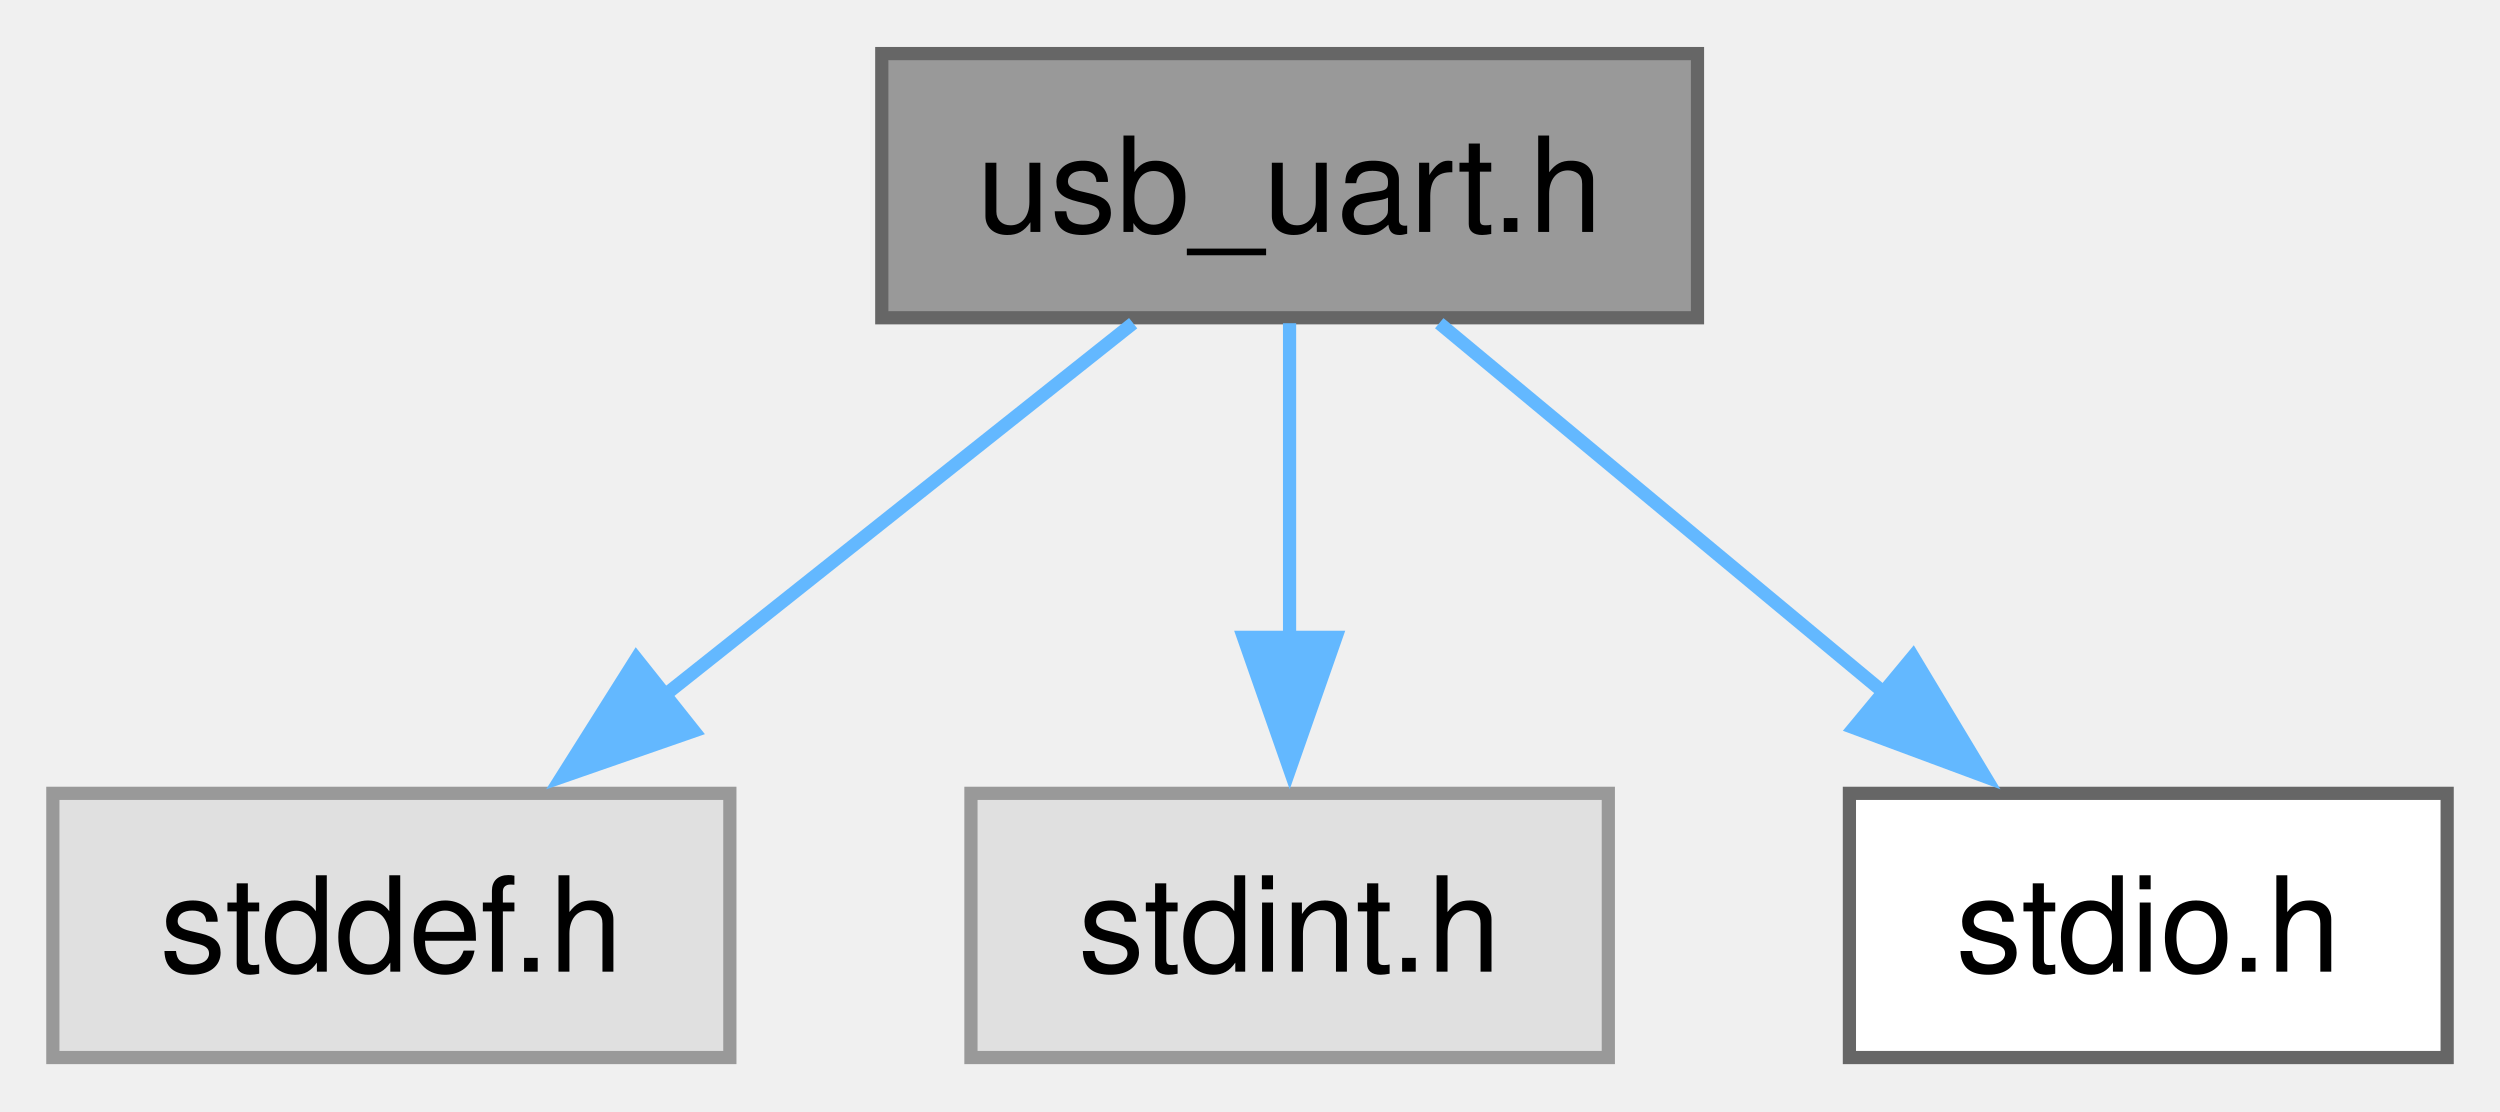
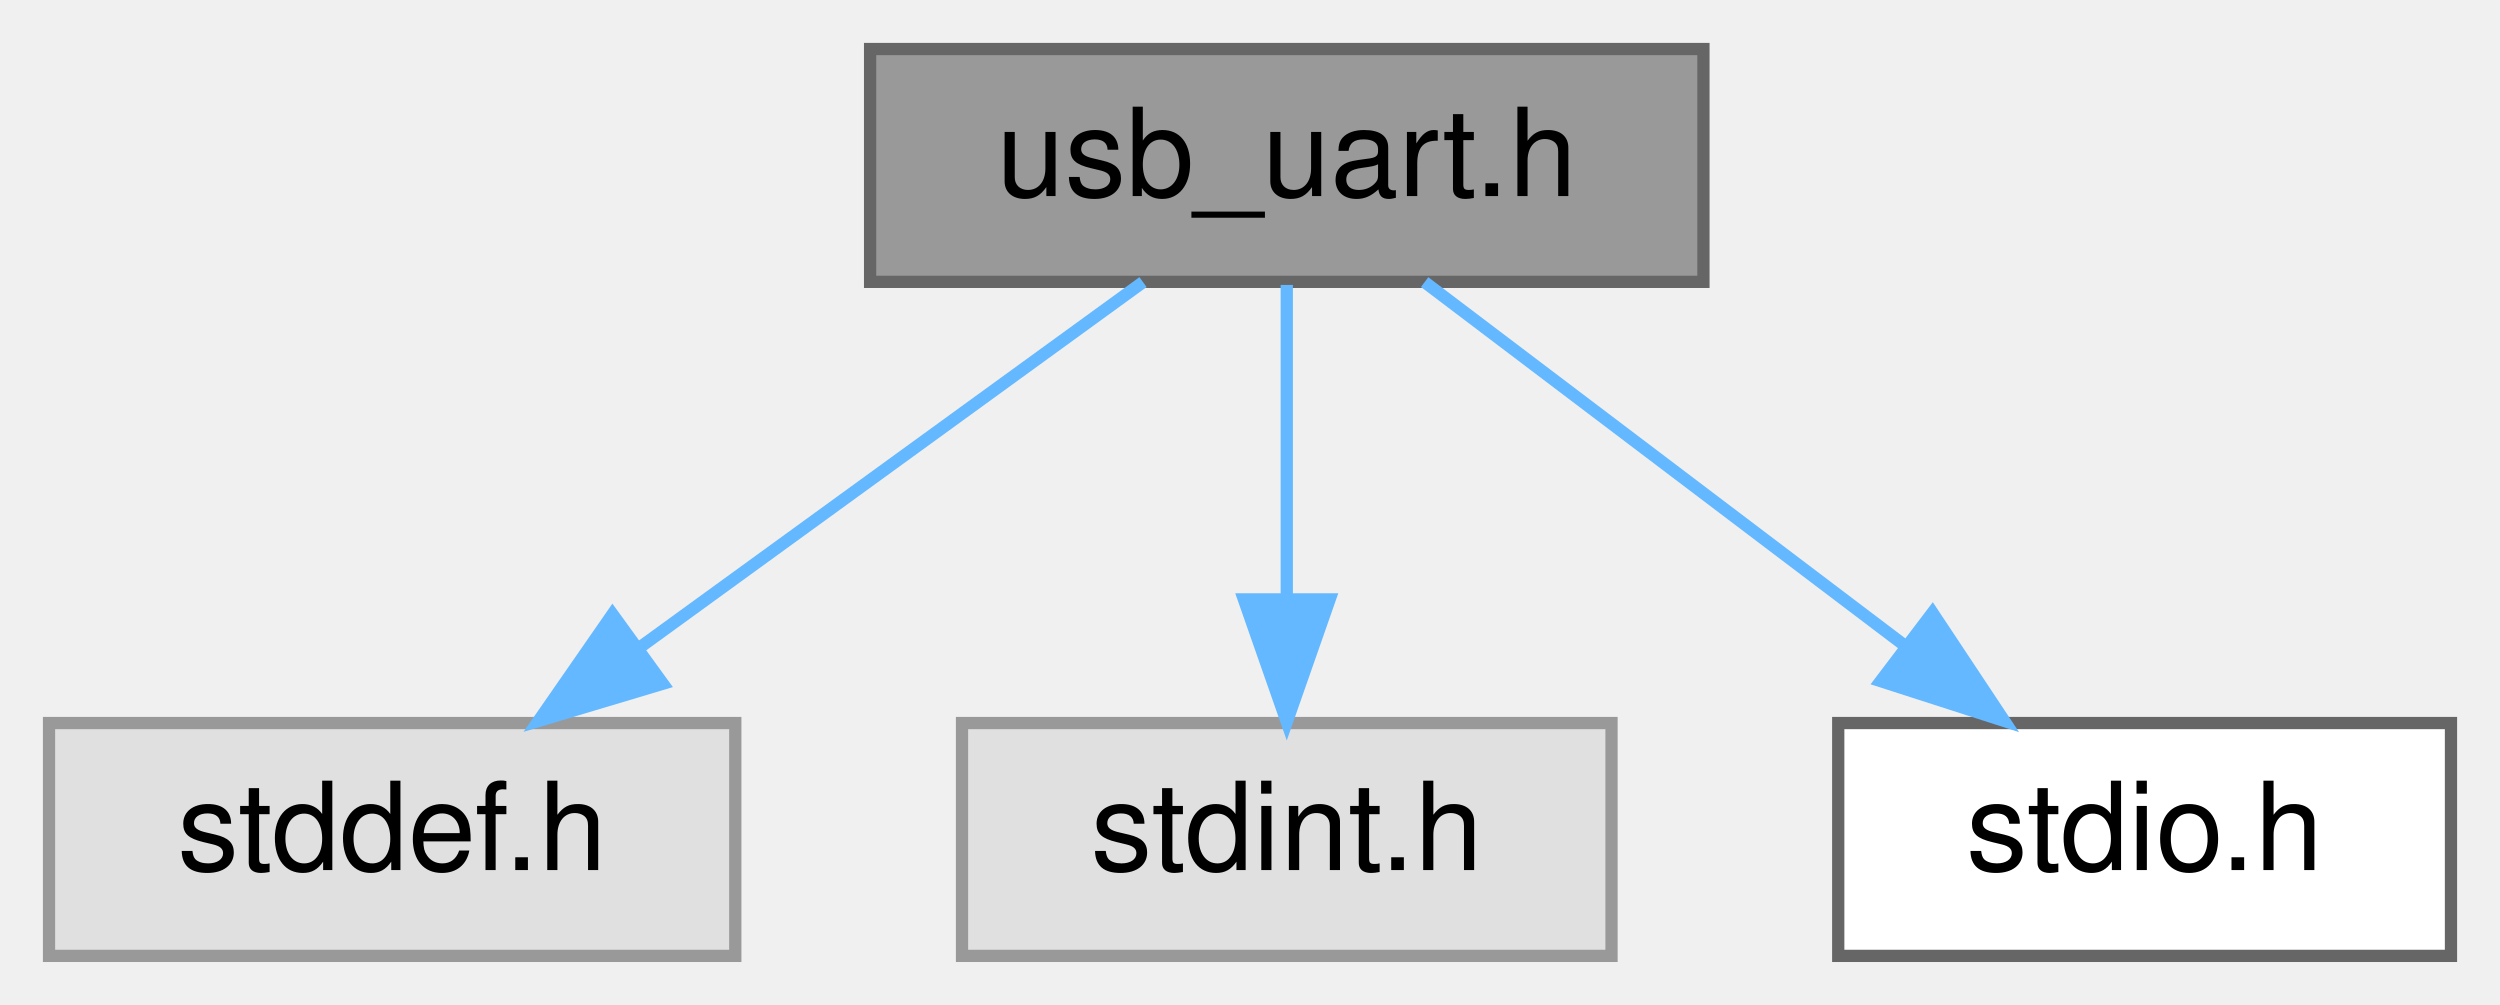
- <svg xmlns="http://www.w3.org/2000/svg" xmlns:xlink="http://www.w3.org/1999/xlink" width="189pt" height="84pt" viewBox="0.00 0.00 189.25 84.00">
-   <g id="graph0" class="graph" transform="scale(1 1) rotate(0) translate(4 80)">
+ <svg xmlns="http://www.w3.org/2000/svg" xmlns:xlink="http://www.w3.org/1999/xlink" width="204pt" height="82pt" viewBox="0.00 0.00 204.00 82.00">
+   <g id="graph0" class="graph" transform="scale(1 1) rotate(0) translate(4 78)">
    <g id="Node000001" class="node">
      <g id="a_Node000001">
-         <a xlink:title=" ">
-           <polygon fill="#999999" stroke="#666666" points="124.5,-76 62.75,-76 62.75,-56 124.5,-56 124.5,-76" />
-           <text text-anchor="middle" x="93.62" y="-62.5" font-family="Helvetica,sans-Serif" font-size="10.00">usb_uart.h</text>
+         <a xlink:title="Serial Communication Driver (USB/UART)">
+           <polygon fill="#999999" stroke="#666666" points="135,-74 67,-74 67,-55 135,-55 135,-74" />
+           <text text-anchor="middle" x="101" y="-62" font-family="Helvetica,sans-Serif" font-size="10.00">usb_uart.h</text>
        </a>
      </g>
    </g>
    <g id="Node000002" class="node">
      <g id="a_Node000002">
        <a xlink:title=" ">
-           <polygon fill="#e0e0e0" stroke="#999999" points="51.25,-20 0,-20 0,0 51.25,0 51.25,-20" />
-           <text text-anchor="middle" x="25.62" y="-6.5" font-family="Helvetica,sans-Serif" font-size="10.00">stddef.h</text>
+           <polygon fill="#e0e0e0" stroke="#999999" points="56,-19 0,-19 0,0 56,0 56,-19" />
+           <text text-anchor="middle" x="28" y="-7" font-family="Helvetica,sans-Serif" font-size="10.00">stddef.h</text>
        </a>
      </g>
    </g>
    <g id="edge1_Node000001_Node000002" class="edge">
      <g id="a_edge1_Node000001_Node000002">
        <a xlink:title=" ">
-           <path fill="none" stroke="#63b8ff" d="M81.78,-55.59C71.93,-47.77 57.69,-36.46 46.02,-27.19" />
-           <polygon fill="#63b8ff" stroke="#63b8ff" points="48.53,-24.72 38.52,-21.24 44.17,-30.2 48.53,-24.72" />
+           <path fill="none" stroke="#63b8ff" d="M89.27,-54.98C78.27,-47 61.58,-34.88 48.4,-25.31" />
+           <polygon fill="#63b8ff" stroke="#63b8ff" points="50.09,-22.21 39.94,-19.17 45.98,-27.88 50.09,-22.21" />
        </a>
      </g>
    </g>
    <g id="Node000003" class="node">
      <g id="a_Node000003">
        <a xlink:title=" ">
-           <polygon fill="#e0e0e0" stroke="#999999" points="117.75,-20 69.5,-20 69.5,0 117.75,0 117.75,-20" />
-           <text text-anchor="middle" x="93.62" y="-6.5" font-family="Helvetica,sans-Serif" font-size="10.00">stdint.h</text>
+           <polygon fill="#e0e0e0" stroke="#999999" points="127.5,-19 74.5,-19 74.5,0 127.5,0 127.5,-19" />
+           <text text-anchor="middle" x="101" y="-7" font-family="Helvetica,sans-Serif" font-size="10.00">stdint.h</text>
        </a>
      </g>
    </g>
    <g id="edge2_Node000001_Node000003" class="edge">
      <g id="a_edge2_Node000001_Node000003">
        <a xlink:title=" ">
-           <path fill="none" stroke="#63b8ff" d="M93.62,-55.59C93.62,-49.01 93.62,-39.96 93.62,-31.73" />
-           <polygon fill="#63b8ff" stroke="#63b8ff" points="97.13,-31.81 93.63,-21.81 90.13,-31.81 97.13,-31.81" />
+           <path fill="none" stroke="#63b8ff" d="M101,-54.75C101,-47.8 101,-37.85 101,-29.13" />
+           <polygon fill="#63b8ff" stroke="#63b8ff" points="104.5,-29.09 101,-19.09 97.5,-29.09 104.5,-29.09" />
        </a>
      </g>
    </g>
    <g id="Node000004" class="node">
      <g id="a_Node000004">
        <a xlink:href="stdio_8h.html" target="_top" xlink:title=" ">
-           <polygon fill="white" stroke="#666666" points="181.25,-20 136,-20 136,0 181.25,0 181.25,-20" />
-           <text text-anchor="middle" x="158.62" y="-6.5" font-family="Helvetica,sans-Serif" font-size="10.00">stdio.h</text>
+           <polygon fill="white" stroke="#666666" points="196,-19 146,-19 146,0 196,0 196,-19" />
+           <text text-anchor="middle" x="171" y="-7" font-family="Helvetica,sans-Serif" font-size="10.00">stdio.h</text>
        </a>
      </g>
    </g>
    <g id="edge3_Node000001_Node000004" class="edge">
      <g id="a_edge3_Node000001_Node000004">
        <a xlink:title=" ">
-           <path fill="none" stroke="#63b8ff" d="M104.95,-55.59C114.27,-47.85 127.7,-36.69 138.8,-27.47" />
-           <polygon fill="#63b8ff" stroke="#63b8ff" points="140.81,-30.35 146.27,-21.27 136.34,-24.96 140.81,-30.35" />
+           <path fill="none" stroke="#63b8ff" d="M112.25,-54.98C122.8,-47 138.8,-34.88 151.44,-25.31" />
+           <polygon fill="#63b8ff" stroke="#63b8ff" points="153.69,-28 159.55,-19.17 149.46,-22.42 153.69,-28" />
        </a>
      </g>
    </g>
  </g>
</svg>
